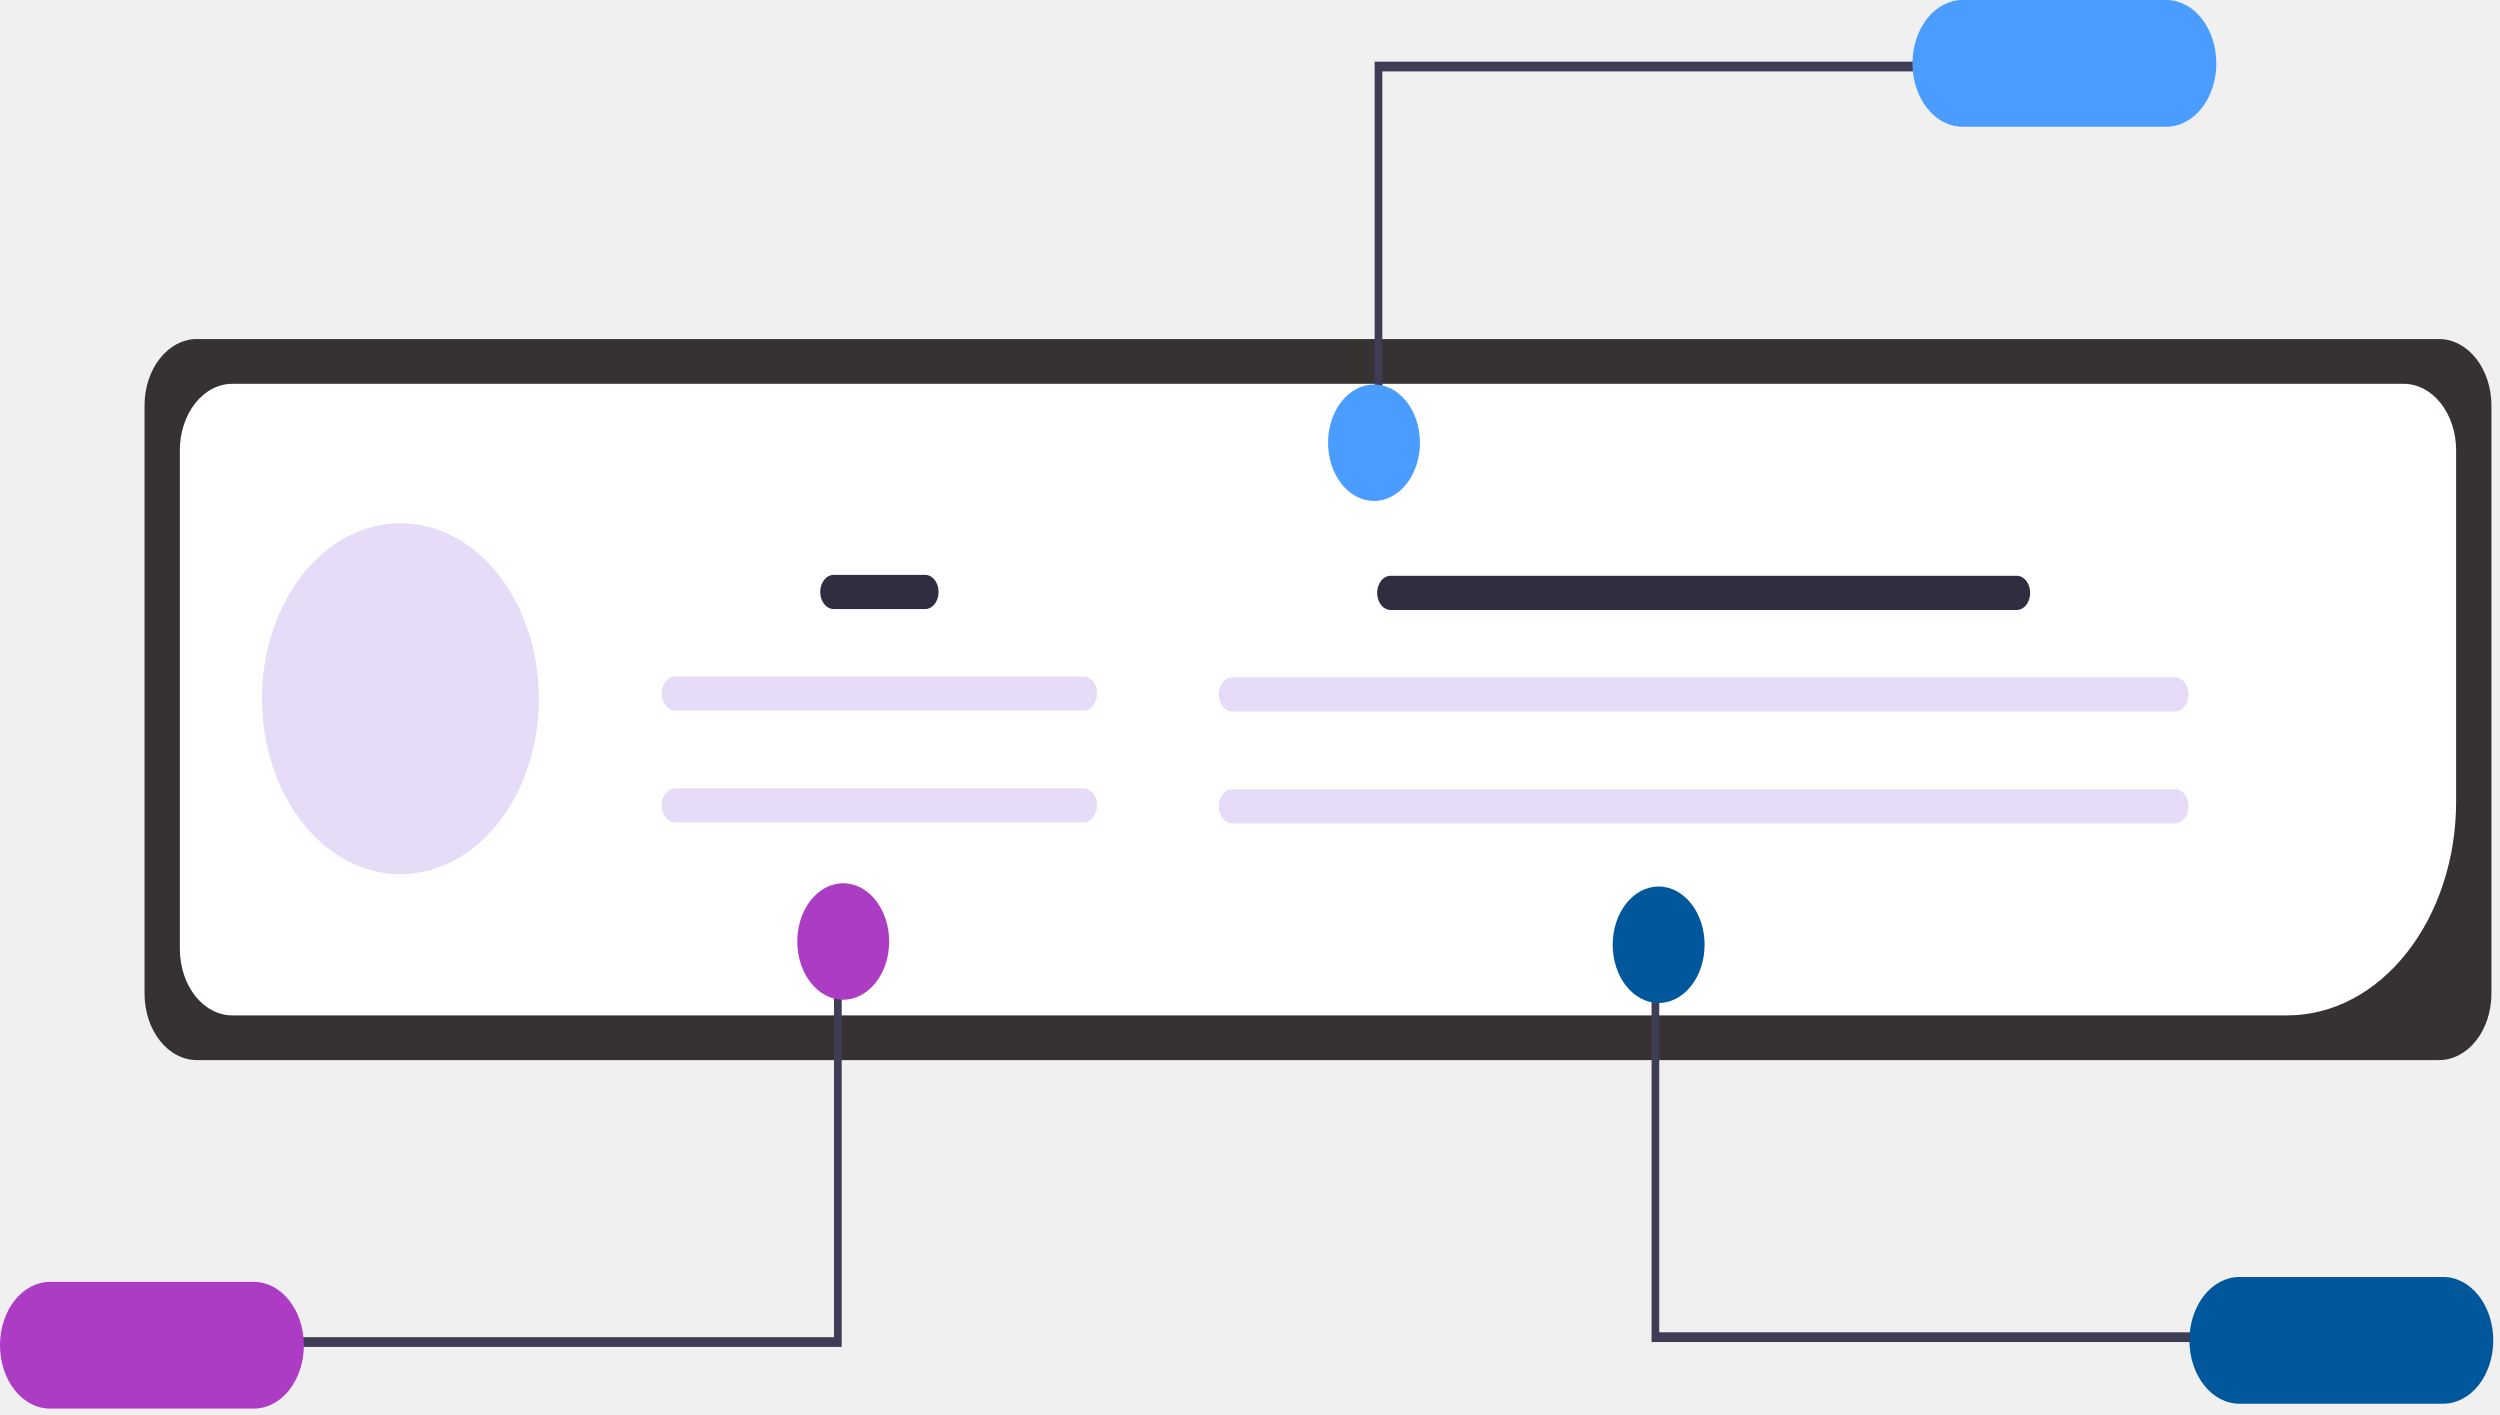
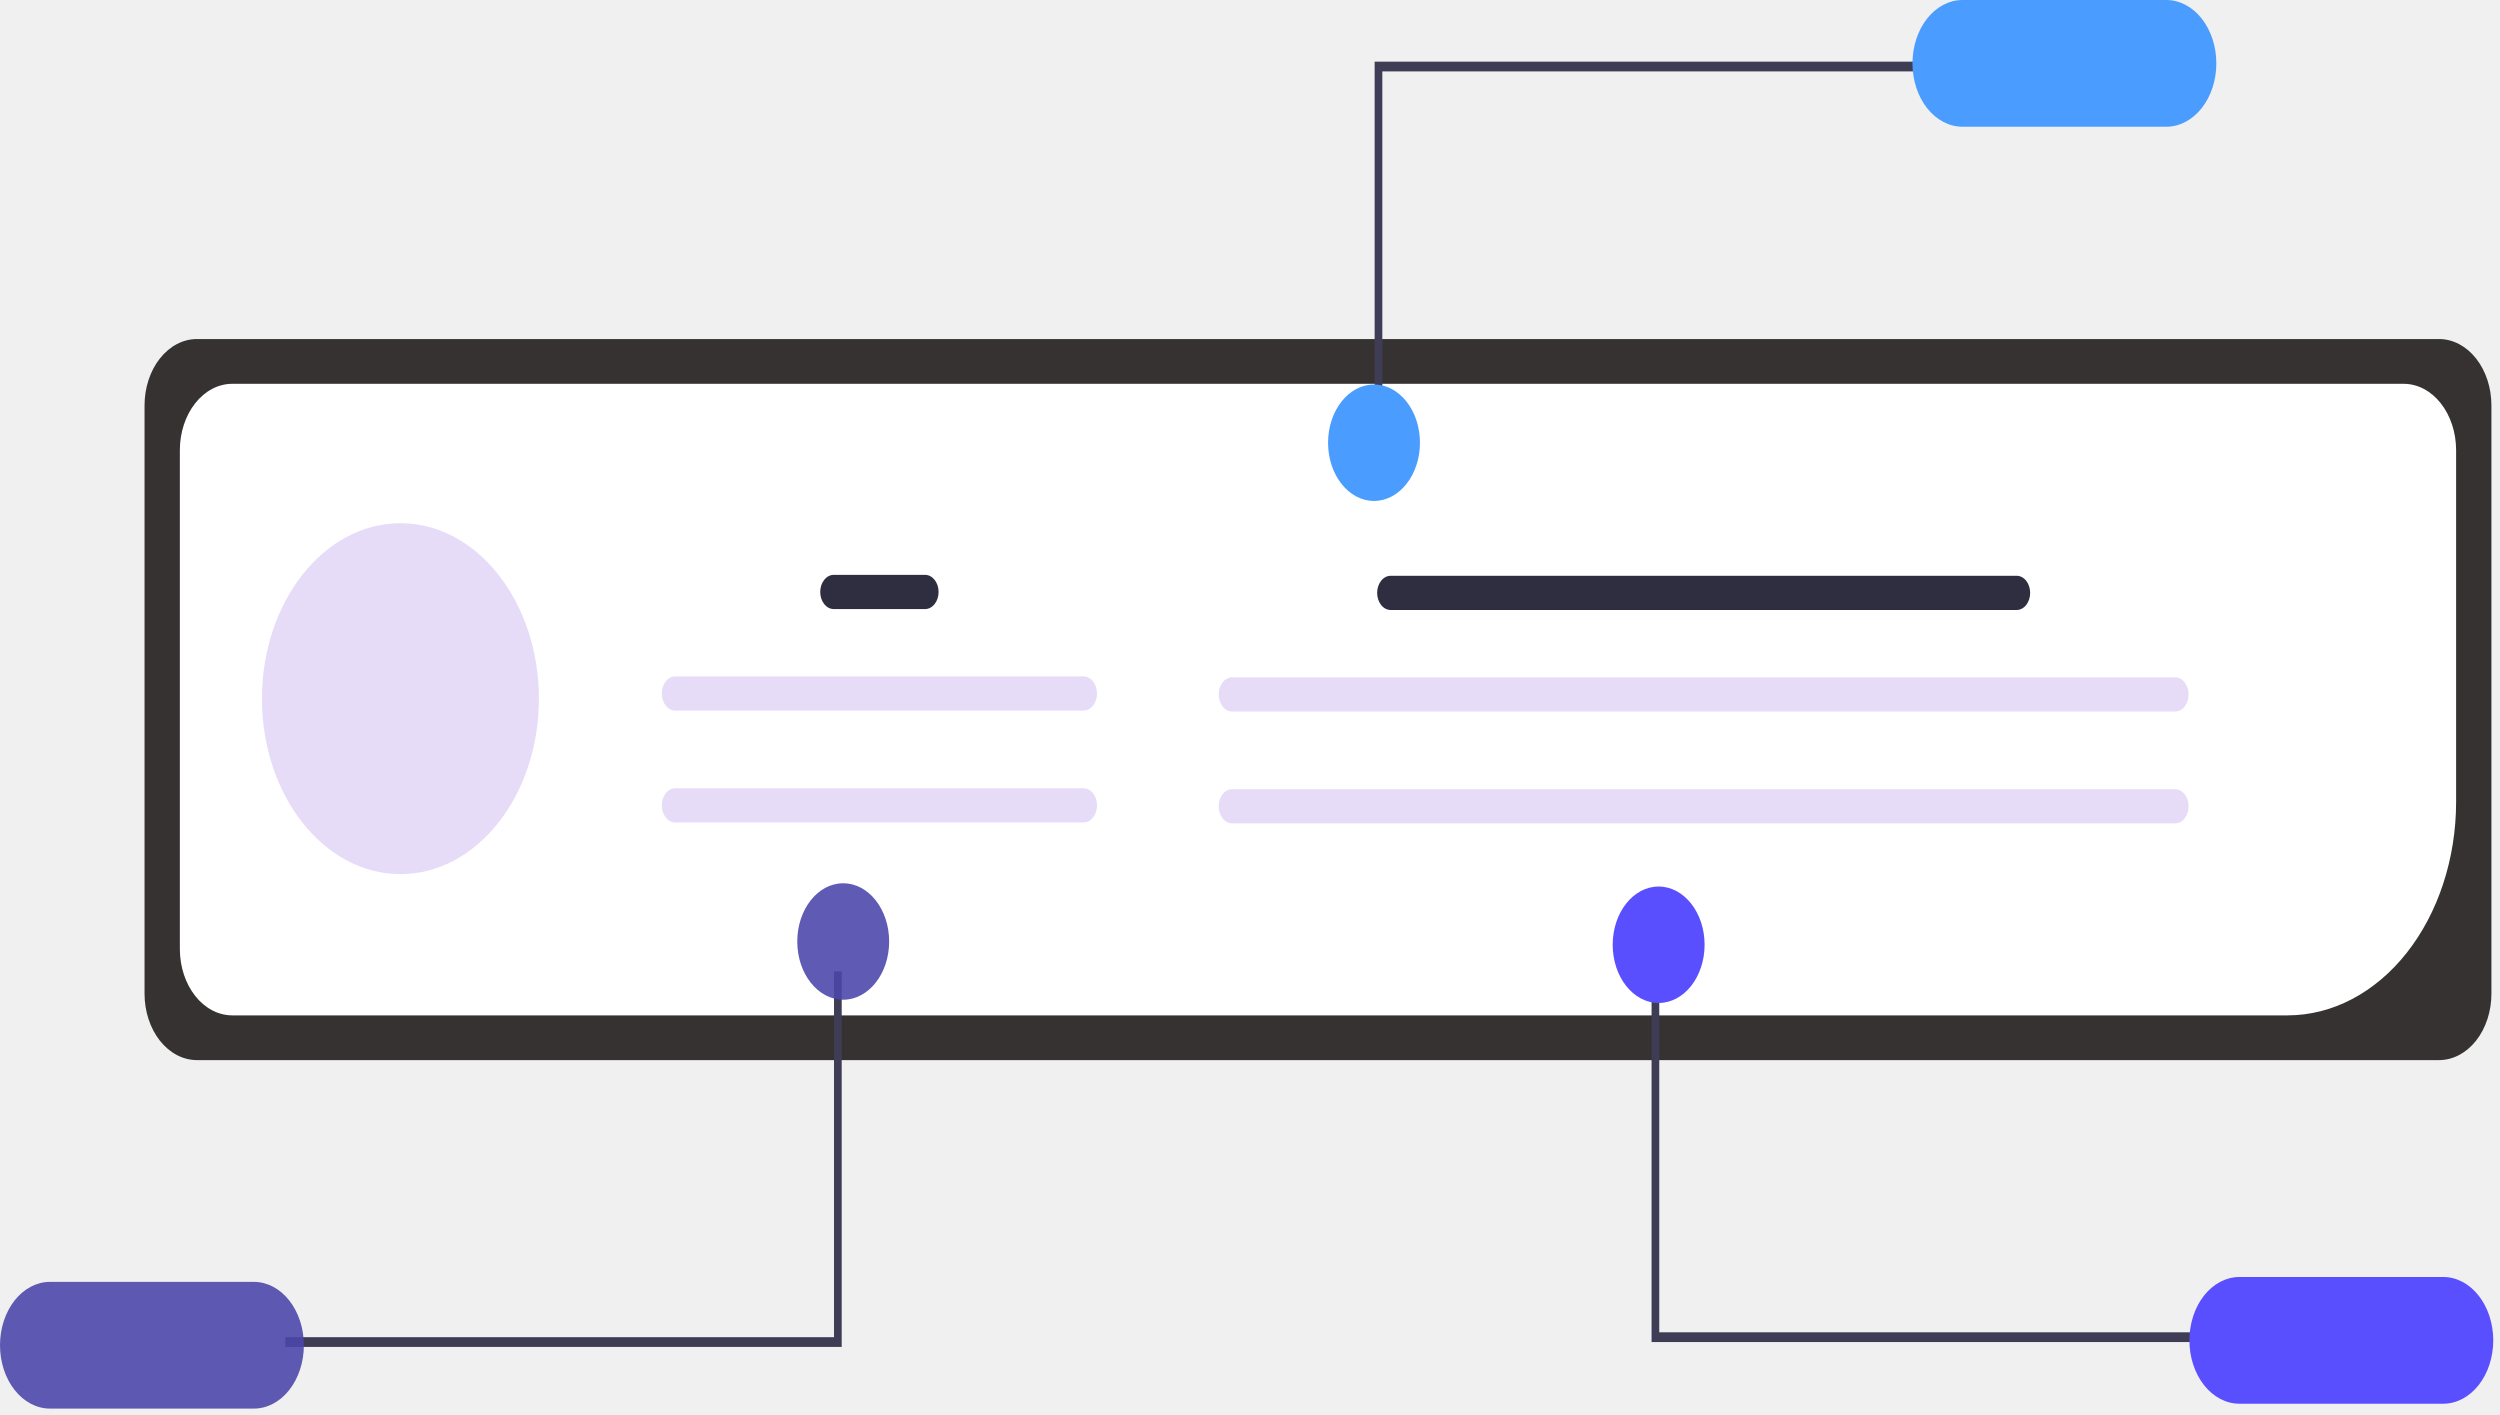
<svg xmlns="http://www.w3.org/2000/svg" width="258" height="146" viewBox="0 0 258 146" fill="none">
-   <path d="M251.712 109.403H20.318C18.886 109.401 17.513 108.679 16.5 107.396C15.487 106.113 14.918 104.373 14.916 102.558V41.834C14.918 40.02 15.487 38.28 16.5 36.996C17.513 35.713 18.886 34.991 20.318 34.989H251.712C253.144 34.991 254.517 35.713 255.53 36.996C256.543 38.28 257.112 40.02 257.114 41.834V102.558C257.112 104.373 256.543 106.113 255.53 107.396C254.517 108.679 253.144 109.401 251.712 109.403Z" fill="#363232" />
-   <path d="M236.095 104.786H23.963C22.531 104.784 21.158 104.062 20.145 102.778C19.132 101.495 18.562 99.755 18.561 97.94V46.455C18.562 44.64 19.132 42.9 20.145 41.617C21.158 40.334 22.531 39.612 23.963 39.61H248.069C249.501 39.612 250.874 40.334 251.887 41.617C252.899 42.9 253.469 44.64 253.471 46.455V82.767C253.465 88.605 251.633 94.202 248.376 98.329C245.118 102.457 240.701 104.779 236.095 104.786Z" fill="white" />
-   <path d="M208.119 62.951H143.515C143.145 62.951 142.791 62.765 142.53 62.434C142.268 62.103 142.122 61.654 142.122 61.185C142.122 60.717 142.268 60.268 142.53 59.937C142.791 59.606 143.145 59.42 143.515 59.42H208.119C208.489 59.42 208.843 59.606 209.104 59.937C209.365 60.268 209.512 60.717 209.512 61.185C209.512 61.654 209.365 62.103 209.104 62.434C208.843 62.765 208.489 62.951 208.119 62.951Z" fill="#2F2E41" />
-   <path d="M224.471 73.429H127.163C126.793 73.429 126.439 73.243 126.178 72.912C125.916 72.581 125.77 72.132 125.77 71.664C125.77 71.196 125.916 70.747 126.178 70.415C126.439 70.084 126.793 69.898 127.163 69.898H224.471C224.84 69.898 225.195 70.084 225.456 70.415C225.717 70.747 225.864 71.196 225.864 71.664C225.864 72.132 225.717 72.581 225.456 72.912C225.195 73.243 224.84 73.429 224.471 73.429Z" fill="#E6DCF8" />
-   <path d="M224.471 84.976H127.163C126.793 84.976 126.439 84.79 126.178 84.459C125.916 84.128 125.77 83.679 125.77 83.21C125.77 82.742 125.916 82.293 126.178 81.962C126.439 81.631 126.793 81.445 127.163 81.445H224.471C224.84 81.445 225.195 81.631 225.456 81.962C225.717 82.293 225.864 82.742 225.864 83.21C225.864 83.679 225.717 84.128 225.456 84.459C225.195 84.79 224.84 84.976 224.471 84.976Z" fill="#E6DCF8" />
-   <path d="M142.656 45.116H141.862V6.364H199.283V7.37H142.656V45.116Z" fill="#3F3D56" />
-   <path d="M223.565 0H202.527C201.158 0 199.846 0.689 198.878 1.915C197.91 3.142 197.367 4.805 197.367 6.539C197.367 8.273 197.91 9.936 198.878 11.163C199.846 12.389 201.158 13.078 202.527 13.078H223.565C224.934 13.078 226.246 12.389 227.214 11.163C228.182 9.936 228.725 8.273 228.725 6.539C228.725 4.805 228.182 3.142 227.214 1.915C226.246 0.689 224.934 0 223.565 0Z" fill="#4A9DFF" />
-   <path d="M141.798 51.698C144.417 51.698 146.54 49.008 146.54 45.689C146.54 42.371 144.417 39.681 141.798 39.681C139.179 39.681 137.056 42.371 137.056 45.689C137.056 49.008 139.179 51.698 141.798 51.698Z" fill="#4A9DFF" />
+   <path d="M251.712 109.403H20.318C18.886 109.401 17.513 108.679 16.5 107.396C15.488 106.112 14.918 104.373 14.916 102.558V41.834C14.918 40.019 15.488 38.279 16.5 36.996C17.513 35.713 18.886 34.991 20.318 34.989H251.712C253.144 34.991 254.517 35.713 255.53 36.996C256.543 38.279 257.113 40.019 257.114 41.834V102.558C257.113 104.373 256.543 106.112 255.53 107.396C254.517 108.679 253.144 109.401 251.712 109.403Z" fill="#363232" />
+   <path d="M236.095 104.786H23.963C22.531 104.784 21.157 104.062 20.145 102.779C19.132 101.495 18.562 99.755 18.561 97.941V46.455C18.562 44.641 19.132 42.901 20.145 41.617C21.157 40.334 22.531 39.612 23.963 39.61H248.068C249.501 39.612 250.874 40.334 251.886 41.617C252.899 42.901 253.469 44.641 253.471 46.455V82.768C253.465 88.605 251.633 94.202 248.375 98.33C245.118 102.457 240.701 104.779 236.095 104.786Z" fill="white" />
+   <path d="M208.119 62.951H143.515C143.145 62.951 142.791 62.765 142.53 62.434C142.268 62.102 142.121 61.654 142.121 61.185C142.121 60.717 142.268 60.268 142.53 59.937C142.791 59.606 143.145 59.42 143.515 59.42H208.119C208.488 59.42 208.843 59.606 209.104 59.937C209.365 60.268 209.512 60.717 209.512 61.185C209.512 61.654 209.365 62.102 209.104 62.434C208.843 62.765 208.488 62.951 208.119 62.951Z" fill="#2F2E41" />
+   <path d="M224.471 73.429H127.163C126.793 73.429 126.439 73.243 126.178 72.912C125.916 72.581 125.77 72.132 125.77 71.664C125.77 71.196 125.916 70.747 126.178 70.416C126.439 70.085 126.793 69.898 127.163 69.898H224.471C224.84 69.898 225.195 70.085 225.456 70.416C225.717 70.747 225.864 71.196 225.864 71.664C225.864 72.132 225.717 72.581 225.456 72.912C225.195 73.243 224.84 73.429 224.471 73.429Z" fill="#E6DCF8" />
+   <path d="M224.471 84.976H127.163C126.793 84.976 126.439 84.79 126.178 84.459C125.916 84.128 125.77 83.679 125.77 83.211C125.77 82.742 125.916 82.293 126.178 81.962C126.439 81.631 126.793 81.445 127.163 81.445H224.471C224.84 81.445 225.195 81.631 225.456 81.962C225.717 82.293 225.864 82.742 225.864 83.211C225.864 83.679 225.717 84.128 225.456 84.459C225.195 84.79 224.84 84.976 224.471 84.976Z" fill="#E6DCF8" />
+   <path d="M142.656 45.116H141.862V6.363H199.283V7.369H142.656V45.116Z" fill="#3F3D56" />
+   <path d="M223.565 0H202.527C201.158 0 199.846 0.689 198.878 1.915C197.91 3.142 197.367 4.805 197.367 6.539C197.367 8.273 197.91 9.936 198.878 11.163C199.846 12.389 201.158 13.078 202.527 13.078H223.565C224.934 13.078 226.246 12.389 227.214 11.163C228.182 9.936 228.726 8.273 228.726 6.539C228.726 4.805 228.182 3.142 227.214 1.915C226.246 0.689 224.934 0 223.565 0Z" fill="#4A9DFF" />
+   <path d="M141.798 51.698C144.417 51.698 146.54 49.008 146.54 45.69C146.54 42.371 144.417 39.681 141.798 39.681C139.179 39.681 137.056 42.371 137.056 45.69C137.056 49.008 139.179 51.698 141.798 51.698Z" fill="#4A9DFF" />
  <path d="M171.236 99.748H170.442V138.5H227.863V137.494H171.236V99.748Z" fill="#3F3D56" />
-   <path d="M257.306 138.325C257.304 136.591 256.76 134.929 255.793 133.703C254.825 132.477 253.513 131.787 252.145 131.786H231.107C229.738 131.786 228.426 132.475 227.458 133.701C226.49 134.927 225.947 136.59 225.947 138.325C225.947 140.059 226.49 141.722 227.458 142.948C228.426 144.175 229.738 144.864 231.107 144.864H252.145C253.513 144.862 254.825 144.172 255.793 142.947C256.76 141.721 257.304 140.058 257.306 138.325Z" fill="#01579B" />
-   <path d="M171.172 103.507C173.791 103.507 175.914 100.817 175.914 97.499C175.914 94.18 173.791 91.49 171.172 91.49C168.553 91.49 166.43 94.18 166.43 97.499C166.43 100.817 168.553 103.507 171.172 103.507Z" fill="#01579B" />
+   <path d="M257.306 138.325C257.304 136.591 256.76 134.929 255.793 133.703C254.825 132.477 253.514 131.787 252.145 131.786H231.107C229.739 131.786 228.426 132.475 227.458 133.701C226.491 134.927 225.947 136.59 225.947 138.325C225.947 140.059 226.491 141.722 227.458 142.948C228.426 144.175 229.739 144.864 231.107 144.864H252.145C253.514 144.862 254.825 144.173 255.793 142.947C256.76 141.721 257.304 140.058 257.306 138.325Z" fill="#594FFF" />
+   <path d="M171.172 103.507C173.791 103.507 175.914 100.817 175.914 97.499C175.914 94.18 173.791 91.49 171.172 91.49C168.553 91.49 166.43 94.18 166.43 97.499C166.43 100.817 168.553 103.507 171.172 103.507Z" fill="#594FFF" />
  <path d="M86.07 100.251H86.864V139.003H29.443V137.997H86.07V100.251Z" fill="#3F3D56" />
-   <path d="M5.16 145.367H26.198C27.567 145.367 28.88 144.678 29.847 143.451C30.815 142.225 31.359 140.562 31.359 138.828C31.359 137.093 30.815 135.43 29.847 134.204C28.88 132.978 27.567 132.289 26.198 132.289H5.16C3.792 132.289 2.479 132.978 1.511 134.204C0.544 135.43 0 137.093 0 138.828C0 140.562 0.544 142.225 1.511 143.451C2.479 144.678 3.792 145.367 5.16 145.367Z" fill="#AD3CC5" />
-   <path d="M87.02 103.171C89.639 103.171 91.762 100.481 91.762 97.162C91.762 93.844 89.639 91.153 87.02 91.153C84.401 91.153 82.278 93.844 82.278 97.162C82.278 100.481 84.401 103.171 87.02 103.171Z" fill="#AD3CC5" />
+   <path d="M5.16 145.367H26.198C27.567 145.367 28.88 144.678 29.847 143.451C30.815 142.225 31.359 140.562 31.359 138.828C31.359 137.093 30.815 135.43 29.847 134.204C28.88 132.978 27.567 132.289 26.198 132.289H5.16C3.792 132.289 2.479 132.978 1.511 134.204C0.544 135.43 0 137.093 0 138.828C0 140.562 0.544 142.225 1.511 143.451C2.479 144.678 3.792 145.367 5.16 145.367Z" fill="#4C46AA" fill-opacity="0.89" />
+   <path d="M87.02 103.171C89.638 103.171 91.761 100.481 91.761 97.162C91.761 93.844 89.638 91.153 87.02 91.153C84.401 91.153 82.278 93.844 82.278 97.162C82.278 100.481 84.401 103.171 87.02 103.171Z" fill="#4C46AA" fill-opacity="0.89" />
  <path d="M41.325 90.211C49.217 90.211 55.615 82.104 55.615 72.103C55.615 62.102 49.217 53.995 41.325 53.995C33.432 53.995 27.035 62.102 27.035 72.103C27.035 82.104 33.432 90.211 41.325 90.211Z" fill="#E6DCF8" />
  <path d="M95.468 62.856H86.04C85.67 62.856 85.316 62.67 85.055 62.339C84.793 62.008 84.647 61.559 84.647 61.09C84.647 60.622 84.793 60.173 85.055 59.842C85.316 59.511 85.67 59.325 86.04 59.325H95.468C95.838 59.325 96.192 59.511 96.454 59.842C96.715 60.173 96.862 60.622 96.862 61.09C96.862 61.559 96.715 62.008 96.454 62.339C96.192 62.67 95.838 62.856 95.468 62.856Z" fill="#2F2E41" />
-   <path d="M111.82 73.335H69.688C69.318 73.335 68.964 73.148 68.703 72.817C68.441 72.486 68.294 72.037 68.294 71.569C68.294 71.101 68.441 70.652 68.703 70.321C68.964 69.99 69.318 69.804 69.688 69.804H111.82C112.19 69.804 112.544 69.99 112.805 70.321C113.067 70.652 113.213 71.101 113.213 71.569C113.213 72.037 113.067 72.486 112.805 72.817C112.544 73.148 112.19 73.335 111.82 73.335Z" fill="#E6DCF8" />
-   <path d="M111.82 84.881H69.688C69.318 84.881 68.964 84.695 68.703 84.364C68.441 84.033 68.294 83.584 68.294 83.116C68.294 82.648 68.441 82.199 68.703 81.868C68.964 81.537 69.318 81.351 69.688 81.351H111.82C112.19 81.351 112.544 81.537 112.805 81.868C113.067 82.199 113.213 82.648 113.213 83.116C113.213 83.584 113.067 84.033 112.805 84.364C112.544 84.695 112.19 84.881 111.82 84.881Z" fill="#E6DCF8" />
+   <path d="M111.82 73.335H69.688C69.318 73.335 68.964 73.148 68.703 72.817C68.441 72.486 68.295 72.037 68.295 71.569C68.295 71.101 68.441 70.652 68.703 70.321C68.964 69.99 69.318 69.804 69.688 69.804H111.82C112.19 69.804 112.544 69.99 112.805 70.321C113.067 70.652 113.214 71.101 113.214 71.569C113.214 72.037 113.067 72.486 112.805 72.817C112.544 73.148 112.19 73.335 111.82 73.335Z" fill="#E6DCF8" />
+   <path d="M111.82 84.881H69.688C69.318 84.881 68.964 84.695 68.703 84.364C68.441 84.033 68.295 83.584 68.295 83.116C68.295 82.648 68.441 82.199 68.703 81.868C68.964 81.537 69.318 81.35 69.688 81.35H111.82C112.19 81.35 112.544 81.537 112.805 81.868C113.067 82.199 113.214 82.648 113.214 83.116C113.214 83.584 113.067 84.033 112.805 84.364C112.544 84.695 112.19 84.881 111.82 84.881Z" fill="#E6DCF8" />
</svg>
